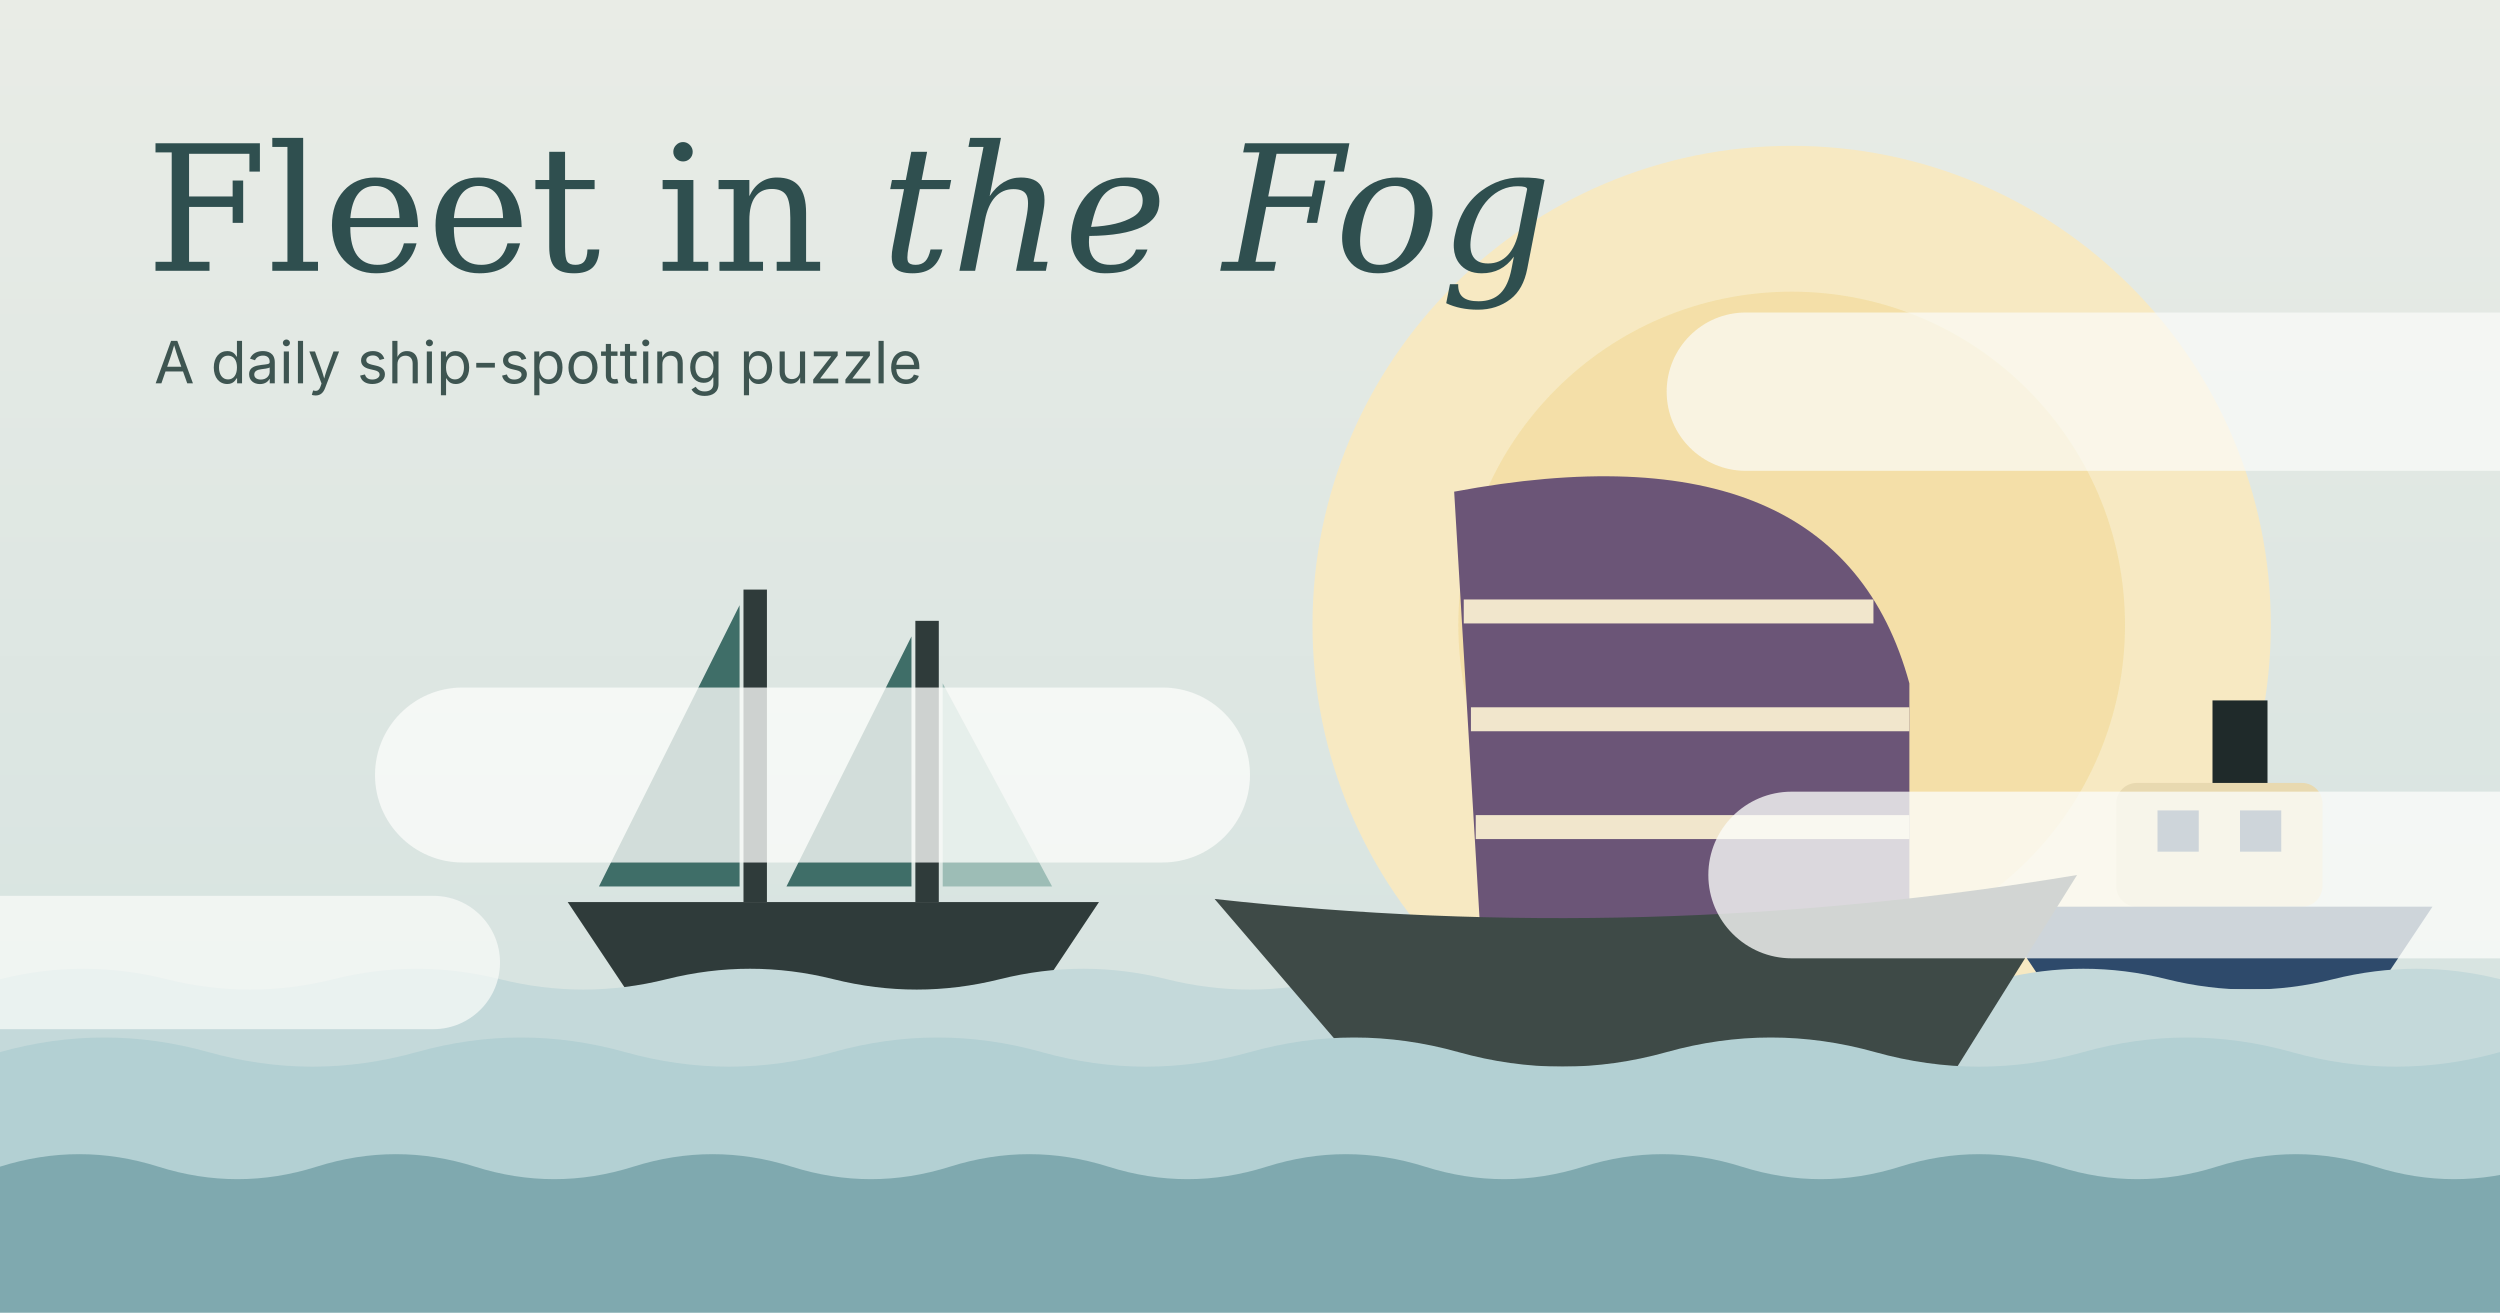
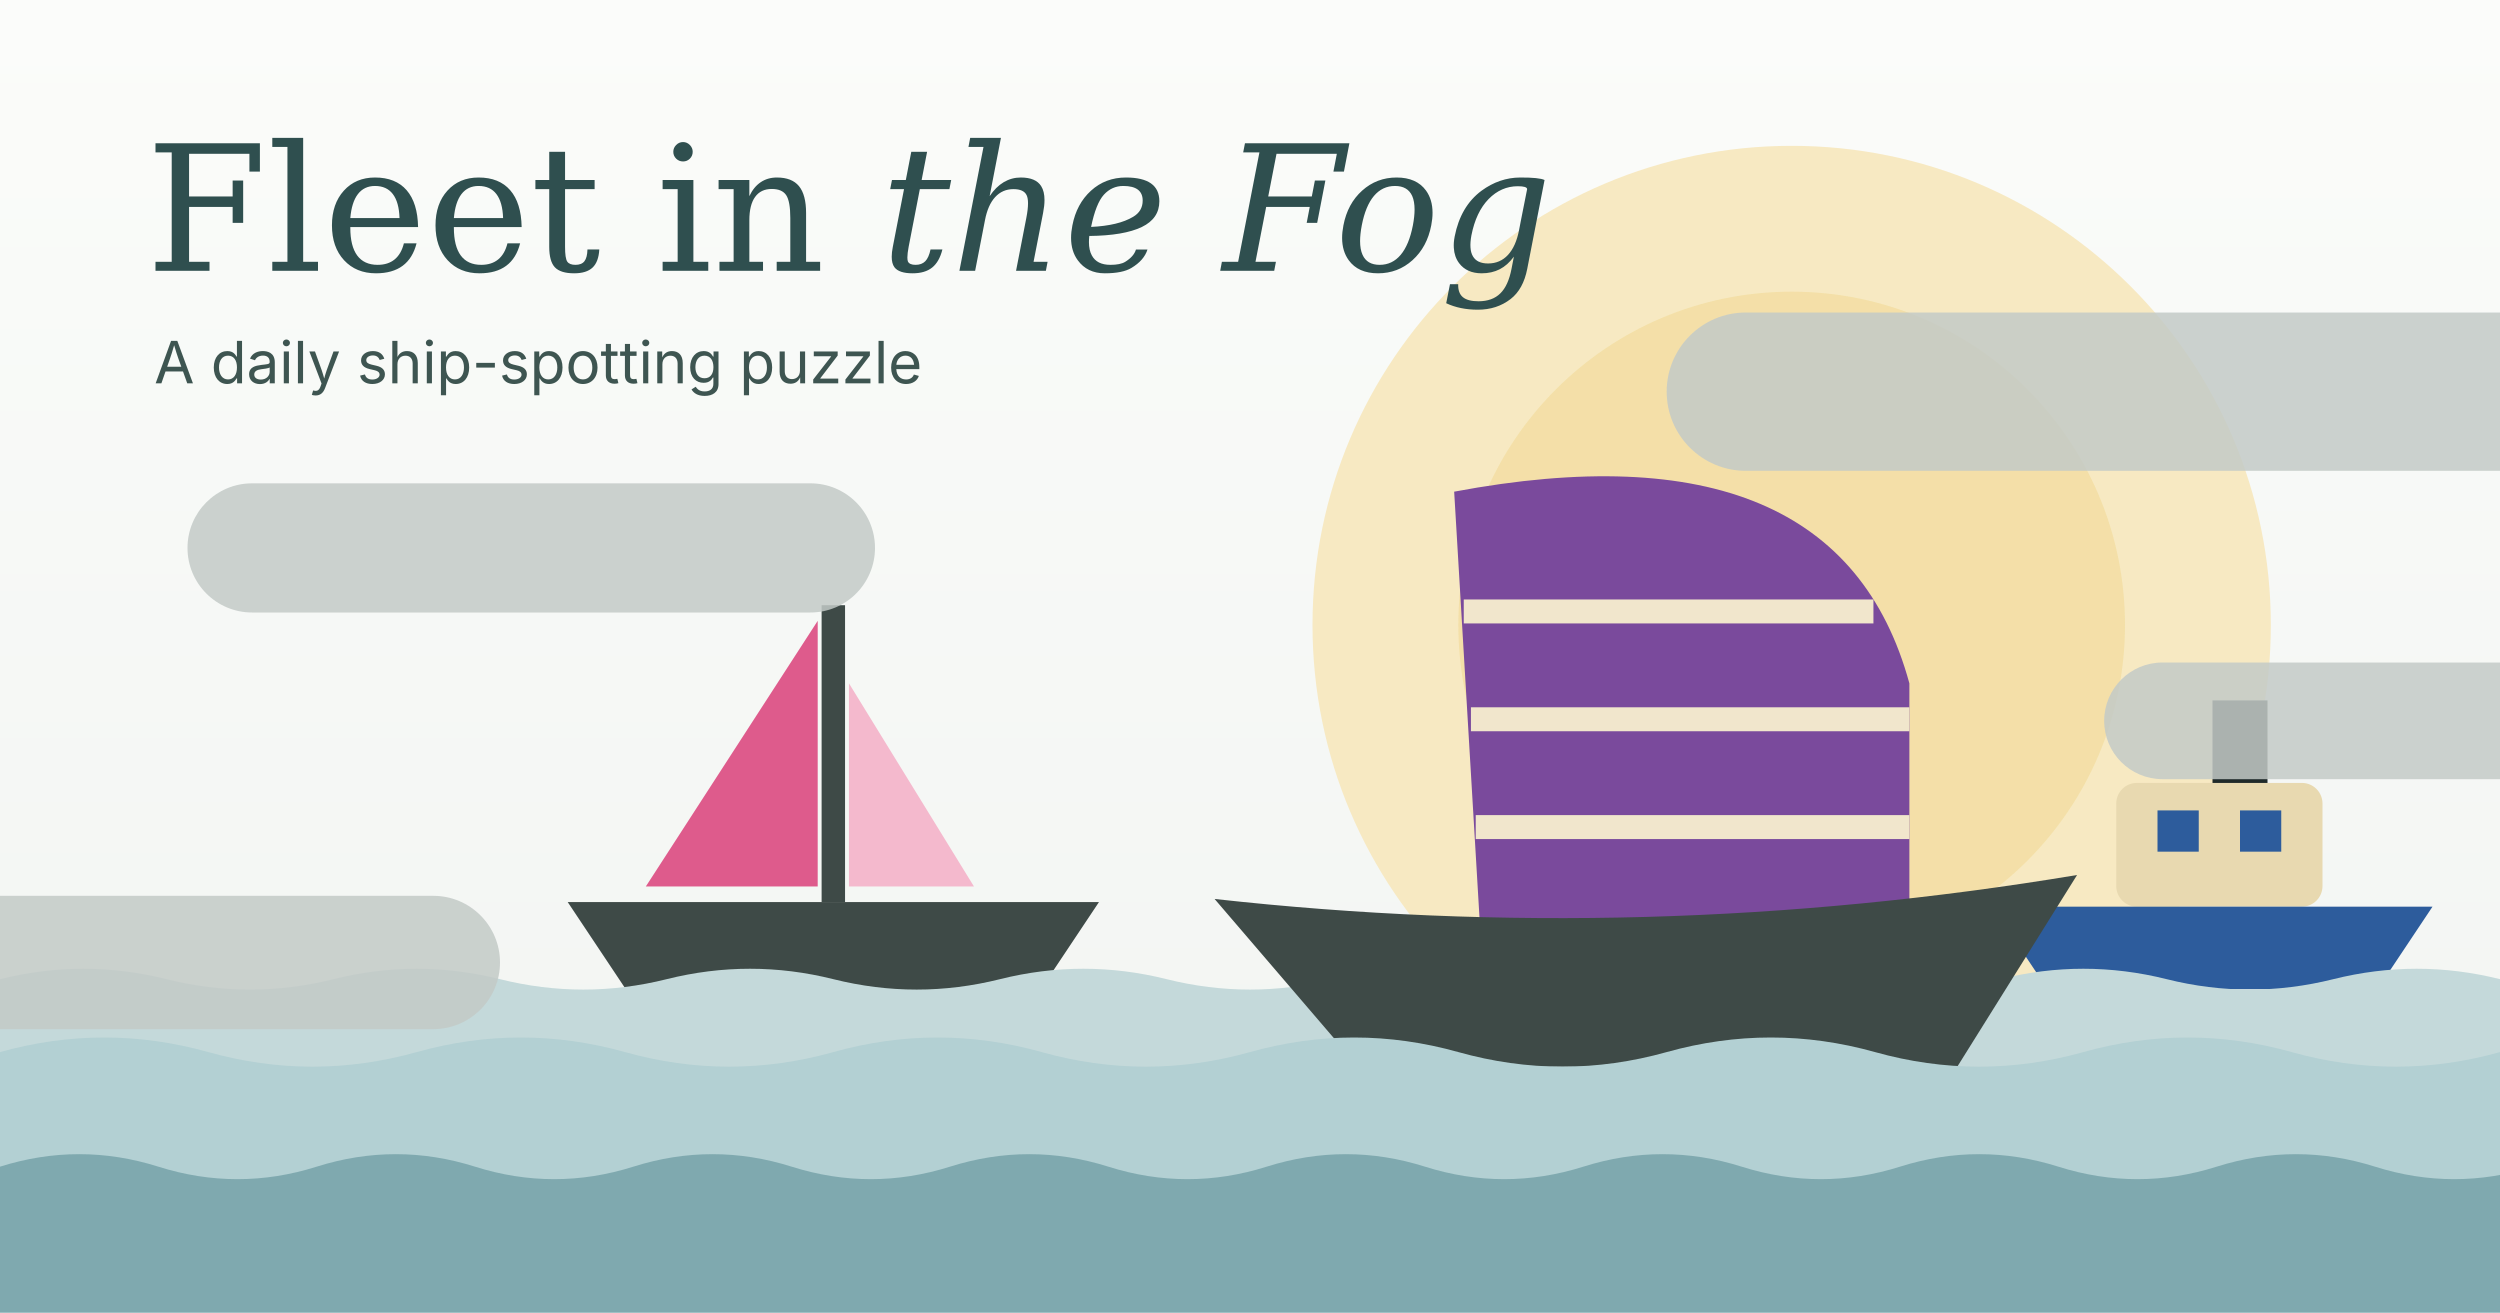
<svg xmlns="http://www.w3.org/2000/svg" viewBox="0 0 1200 630" width="1200" height="630" role="img" aria-label="Fleet in the Fog: a daily ship-spotting puzzle">
  <defs>
    <linearGradient id="sky" x1="0" y1="0" x2="0" y2="1">
-       <stop offset="0" stop-color="#E9ECE6" />
-       <stop offset="1" stop-color="#D2E1DF" />
+       <stop offset="0" stop-color="#FBFCFA" />
+       <stop offset="1" stop-color="#F1F4F1" />
    </linearGradient>
  </defs>
  <rect width="1200" height="630" fill="url(#sky)" />
  <circle cx="860" cy="300" r="230" fill="#F7E9C2" />
  <circle cx="860" cy="300" r="160" fill="#F2DC9C" opacity="0.7" />
-   <rect x="800" y="150" width="460" height="76" rx="38.0" fill="#FBFCFA" opacity="0.7" />
+   <rect x="800" y="150" width="460" height="76" rx="38.0" fill="#C3CAC7" opacity="0.85" />
  <g transform="translate(250 268) scale(7.5)">
    <g transform="translate(40 0) scale(-1 1)">
-       <line x1="14" y1="4" x2="14" y2="22" stroke="#2F3B3A" stroke-width="1.5" />
-       <line x1="25" y1="2" x2="25" y2="22" stroke="#2F3B3A" stroke-width="1.5" />
-       <path d="M15 5 L15 21 L23 21 Z" fill="#3F6E68" />
-       <path d="M26 3 L26 21 L35 21 Z" fill="#3F6E68" />
-       <path d="M13 8 L13 21 L6 21 Z" fill="#9DBDB6" />
-       <path d="M3 22 H37 L33 28 H7 Z" fill="#2F3B3A" />
+       <line x1="20" y1="3" x2="20" y2="22" stroke="#3E4A47" stroke-width="1.5" />
+       <path d="M21 4 L21 21 L32 21 Z" fill="#DE5B8C" />
+       <path d="M19 8 L19 21 L11 21 Z" fill="#F4B9CD" />
+       <path d="M3 22 H37 L33 28 H7 Z" fill="#3E4A47" />
    </g>
  </g>
  <g transform="translate(930 290) scale(6.6)">
    <rect x="20" y="7" width="4" height="7" fill="#1F2A2A" />
    <rect x="13" y="13" width="15" height="9" rx="1.5" fill="#E8D9B0" />
-     <rect x="16" y="15" width="3" height="3" fill="#2E4A6B" />
-     <rect x="22" y="15" width="3" height="3" fill="#2E4A6B" />
-     <path d="M4 22 H36 L32 28 H8 Z" fill="#2E4A6B" />
+     <rect x="16" y="15" width="3" height="3" fill="#2D5C9C" />
+     <rect x="22" y="15" width="3" height="3" fill="#2D5C9C" />
+     <path d="M4 22 H36 L32 28 H8 Z" fill="#2D5C9C" />
  </g>
  <path d="M0 470 Q40.0 460 80 470 T160 470 T240 470 T320 470 T400 470 T480 470 T560 470 T640 470 T720 470 T800 470 T880 470 T960 470 T1040 470 T1120 470 T1200 470 T1280 470 T1360 470 V630 H0 Z" fill="#C4D9DA" />
  <g transform="translate(560 190) scale(11.5)">
-     <path d="M12 4 Q28 1 31 12 L31 22.5 L13.1 22.5 Z" fill="#6B5577" />
+     <path d="M12 4 Q28 1 31 12 L31 22.5 L13.1 22.5 Z" fill="#7A4A9C" />
    <line x1="12.4" y1="9" x2="29.5" y2="9" stroke="#F1E6CC" stroke-width="1" />
    <line x1="12.7" y1="13.5" x2="31" y2="13.5" stroke="#F1E6CC" stroke-width="1" />
    <line x1="12.9" y1="18" x2="31" y2="18" stroke="#F1E6CC" stroke-width="1" />
    <path d="M2 21 Q20 23 38 20 L33 28 H8 Z" fill="#3E4A47" />
  </g>
  <path d="M0 505 Q50.0 491 100 505 T200 505 T300 505 T400 505 T500 505 T600 505 T700 505 T800 505 T900 505 T1000 505 T1100 505 T1200 505 T1300 505 T1400 505 V630 H0 Z" fill="#B3D0D3" />
  <path d="M0 560 Q38.0 548 76 560 T152 560 T228 560 T304 560 T380 560 T456 560 T532 560 T608 560 T684 560 T760 560 T836 560 T912 560 T988 560 T1064 560 T1140 560 T1216 560 T1292 560 V630 H0 Z" fill="#7FA9AF" />
-   <rect x="180" y="330" width="420" height="84" rx="42.0" fill="#FBFCFA" opacity="0.78" />
-   <rect x="820" y="380" width="460" height="80" rx="40.0" fill="#FBFCFA" opacity="0.78" />
-   <rect x="-60" y="430" width="300" height="64" rx="32.0" fill="#FBFCFA" opacity="0.7" />
+   <rect x="90" y="232" width="330" height="62" rx="31.0" fill="#C3CAC7" opacity="0.85" />
+   <rect x="1010" y="318" width="260" height="56" rx="28.0" fill="#C3CAC7" opacity="0.85" />
+   <rect x="-60" y="430" width="300" height="64" rx="32.0" fill="#C3CAC7" opacity="0.85" />
  <text x="70" y="130" font-family="Fraunces, Georgia, 'DejaVu Serif', serif" font-size="84" fill="#2F4F4F">Fleet in <tspan font-style="italic">the Fog</tspan>
  </text>
  <text x="74" y="184" font-family="Inter, system-ui, 'DejaVu Sans', sans-serif" font-size="28" fill="#3E5551">A daily ship-spotting puzzle</text>
</svg>
